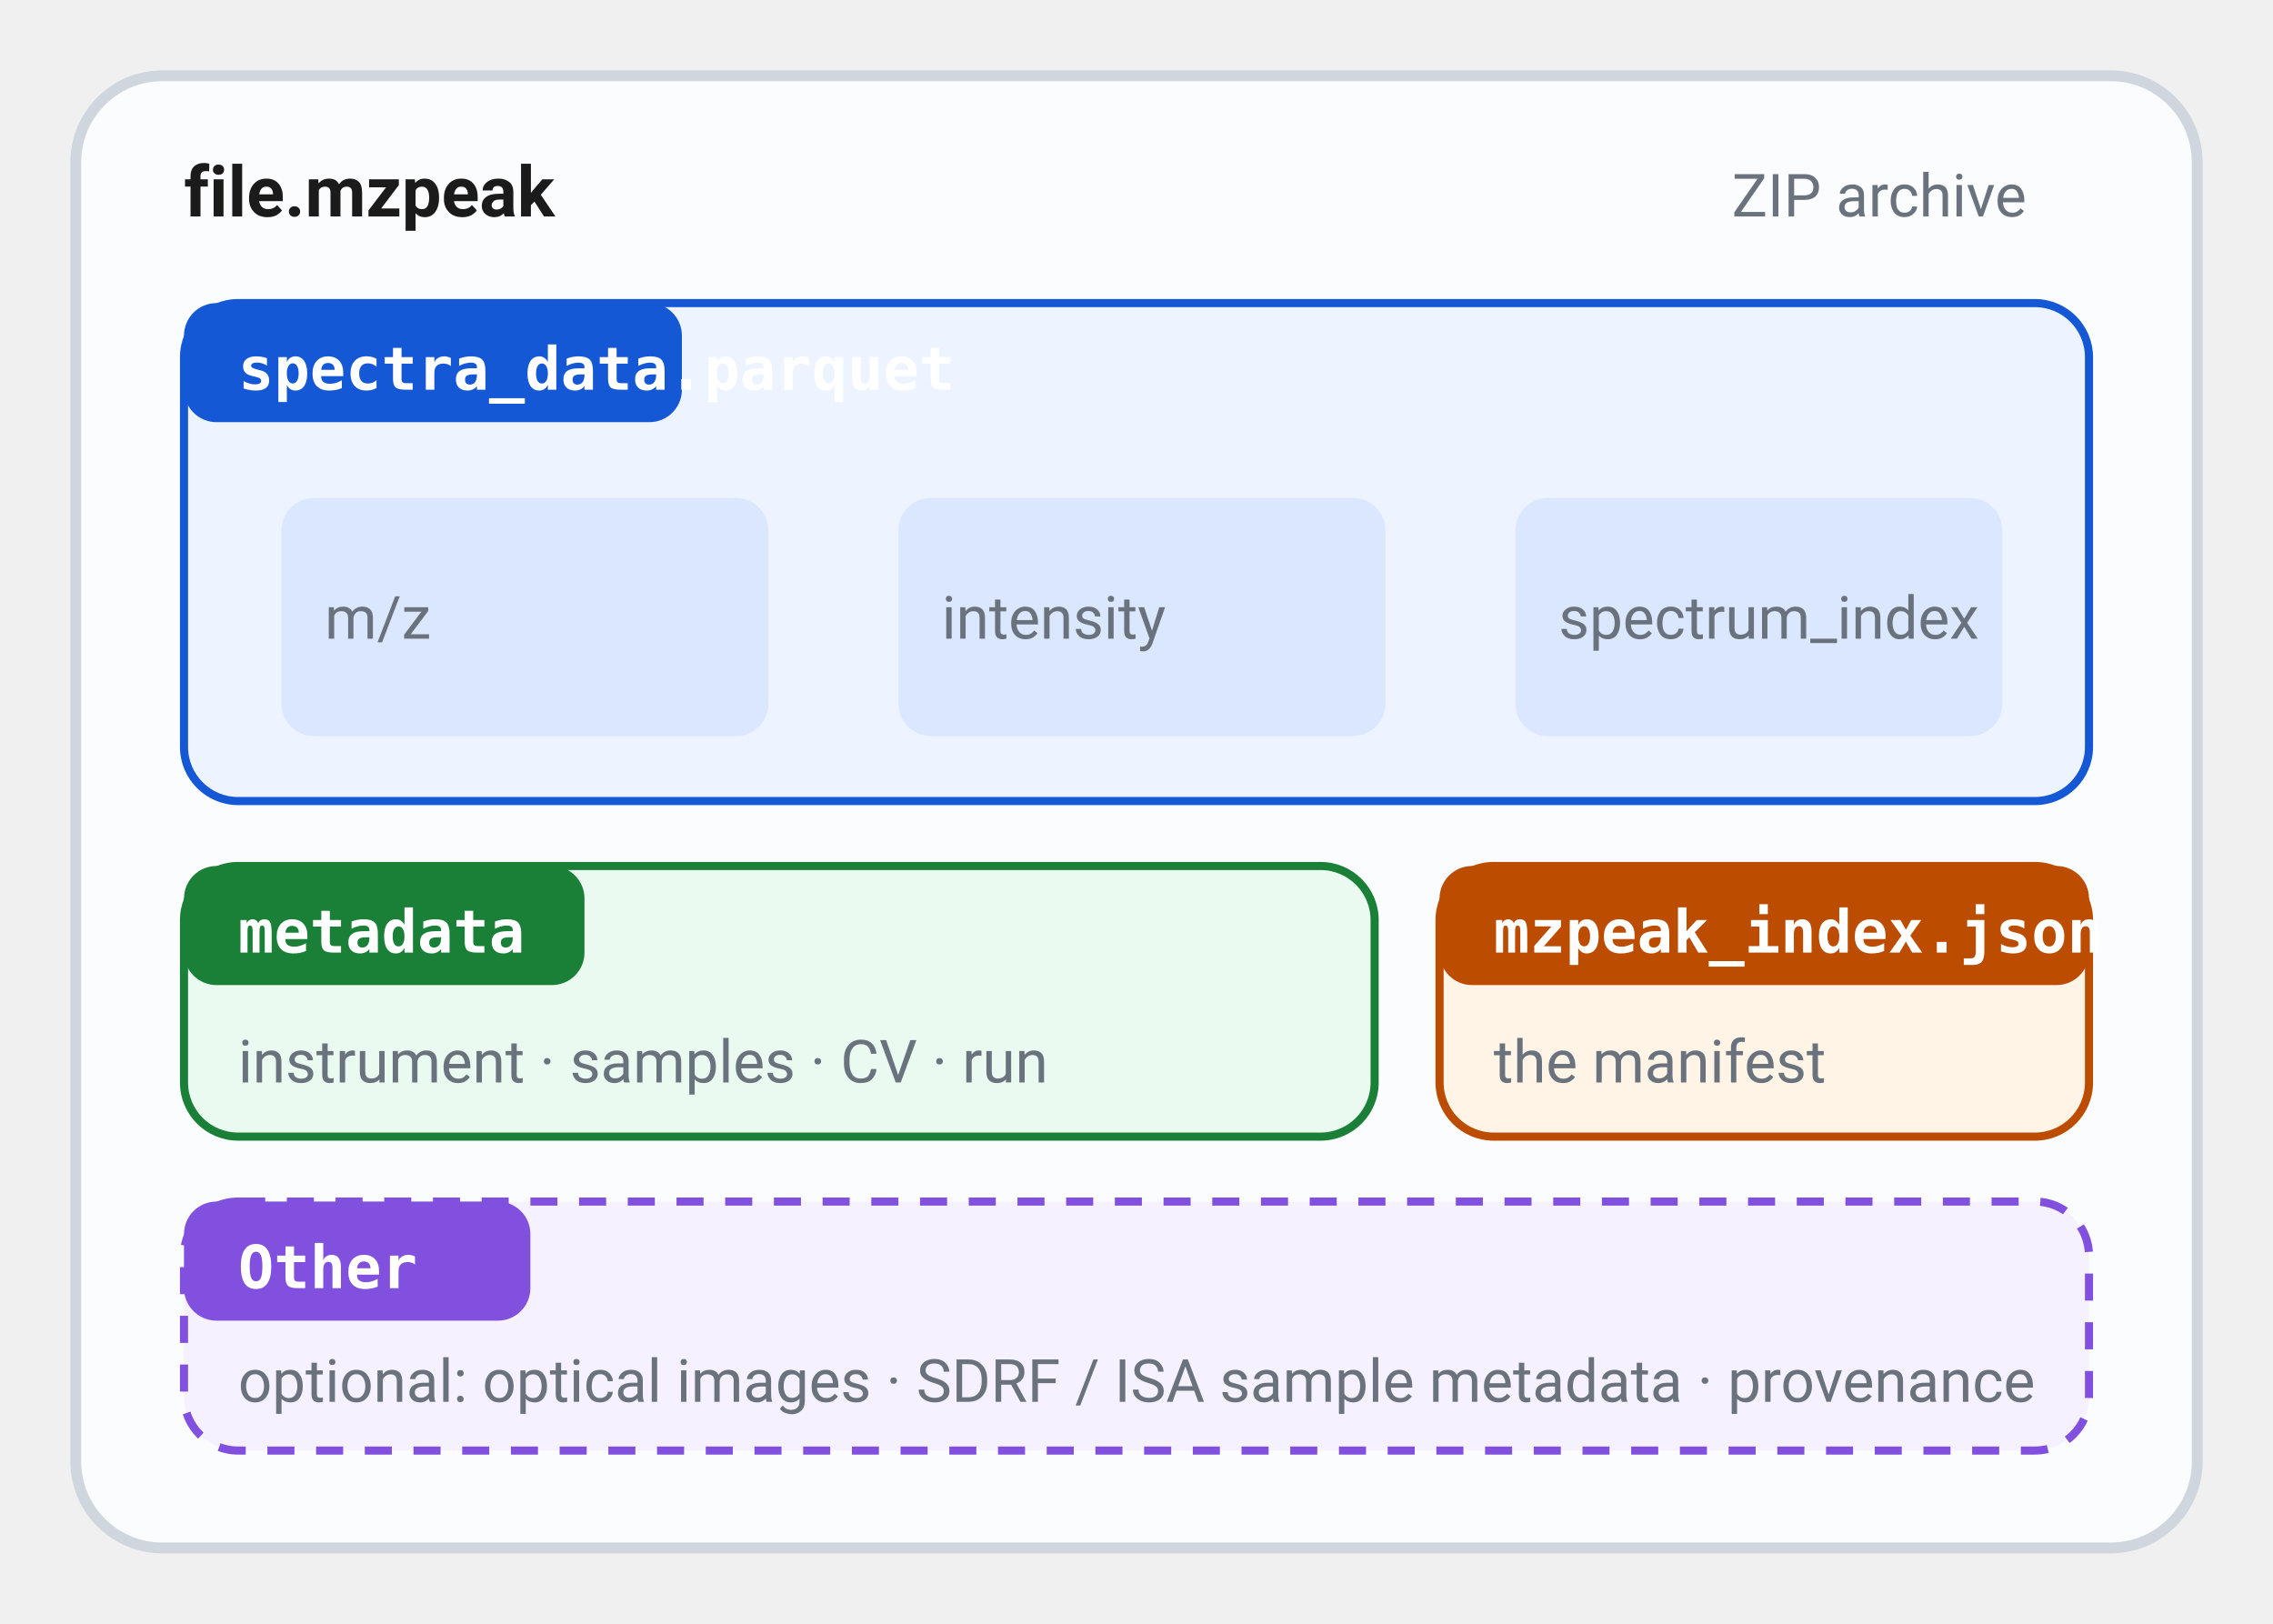
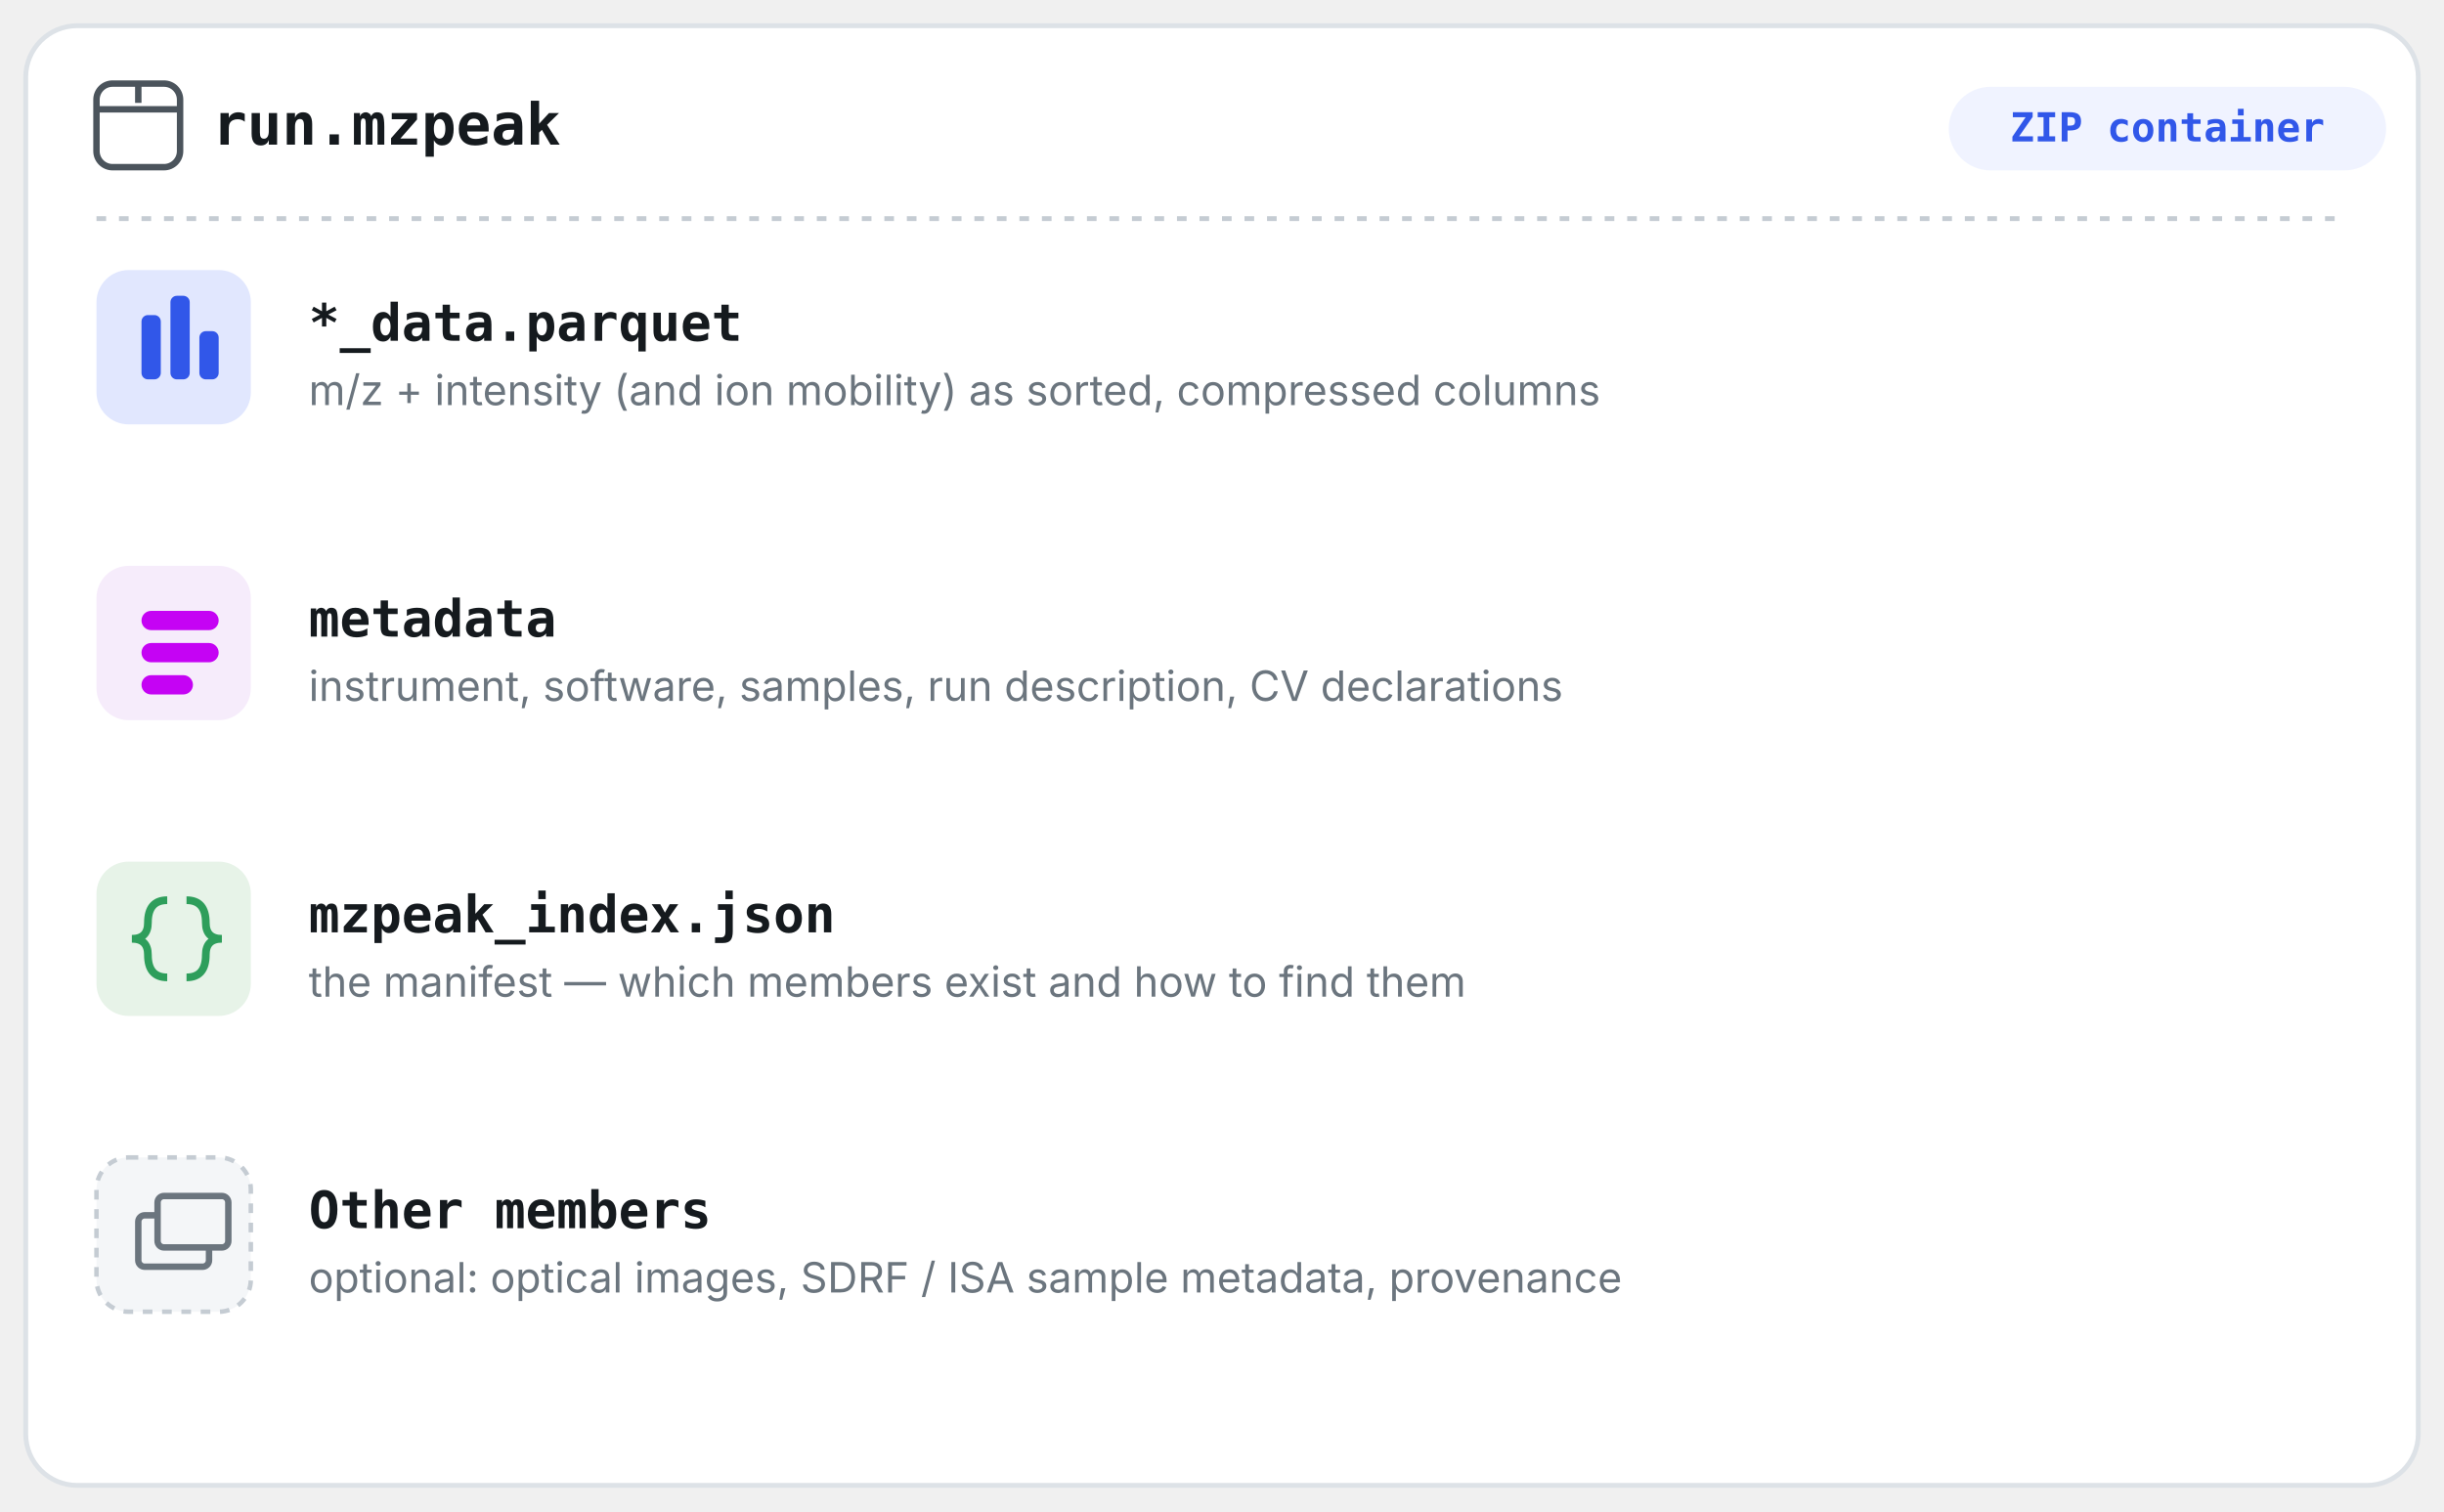
- <svg xmlns="http://www.w3.org/2000/svg" viewBox="0 0 420 300" role="img" aria-label="An mzPeak archive: a ZIP container holding Parquet data columns, a metadata member, and a JSON index.">
-   <defs>
-     <style>
-       .lbl { font: 600 13px -apple-system,Segoe UI,Roboto,Helvetica,Arial,sans-serif; fill:#1b1b1b; }
-       .sub { font: 400 11px -apple-system,Segoe UI,Roboto,Helvetica,Arial,sans-serif; fill:#6a737d; }
-       .tag { font: 700 11px ui-monospace,SFMono-Regular,Menlo,monospace; fill:#fff; }
-     </style>
-   </defs>
-   <rect x="14" y="14" width="392" height="272" rx="16" fill="#fbfcfd" stroke="#cfd6de" stroke-width="2" />
-   <text x="34" y="40" class="lbl">file.mzpeak</text>
-   <text x="320" y="40" class="sub">ZIP archive</text>
-   <rect x="34" y="56" width="352" height="92" rx="10" fill="#eef4ff" stroke="#1558d6" stroke-width="1.5" />
-   <rect x="34" y="56" width="92" height="22" rx="6" fill="#1558d6" />
-   <text x="44" y="72" class="tag">spectra_data.parquet</text>
+ <svg xmlns="http://www.w3.org/2000/svg" viewBox="0 0 760 470" role="img" aria-label="An mzPeak file is a ZIP container holding Parquet data tables, a metadata table, a JSON index, and optional other members.">
+   <style>
+     .nm { font-family: "IBM Plex Mono", ui-monospace, Menlo, Consolas, monospace; font-weight: 600; }
+     .ds { font-family: "IBM Plex Sans", system-ui, -apple-system, "Segoe UI", sans-serif; }
+     .pill { font-family: "IBM Plex Mono", ui-monospace, monospace; font-weight: 600; }
+   </style>
+   <rect x="8" y="8" width="744" height="454" rx="16" fill="#ffffff" stroke="#dde2e7" stroke-width="1.5" />
+   <rect x="30" y="26" width="26" height="26" rx="5" fill="none" stroke="#4b545c" stroke-width="2" />
+   <path d="M30 34 h26 M43 26 v6" stroke="#4b545c" stroke-width="2" fill="none" />
+   <text x="66" y="45" class="nm" font-size="18" fill="#151a1e">run.mzpeak</text>
+   <rect x="606" y="27" width="136" height="26" rx="13" fill="#f0f3ff" />
+   <text x="674" y="44" class="pill" font-size="12.5" fill="#3157e9" text-anchor="middle">ZIP container</text>
+   <line x1="30" y1="68" x2="730" y2="68" stroke="#c5ccd3" stroke-width="1.5" stroke-dasharray="3 4" />
  <g>
-     <rect x="52" y="92" width="90" height="44" rx="6" fill="#dbe7ff" />
-     <text x="60" y="118" class="sub">m/z</text>
-     <rect x="166" y="92" width="90" height="44" rx="6" fill="#dbe7ff" />
-     <text x="174" y="118" class="sub">intensity</text>
-     <rect x="280" y="92" width="90" height="44" rx="6" fill="#dbe7ff" />
-     <text x="288" y="118" class="sub">spectrum_index</text>
+     <rect x="30" y="84" width="48" height="48" rx="10" fill="#e1e7fe" />
+     <rect x="44" y="98" width="6" height="20" rx="2" fill="#3157e9" />
+     <rect x="53" y="92" width="6" height="26" rx="2" fill="#3157e9" />
+     <rect x="62" y="103" width="6" height="15" rx="2" fill="#3157e9" />
+     <text x="96" y="106" class="nm" font-size="16" fill="#151a1e">*_data.parquet</text>
+     <text x="96" y="126" class="ds" font-size="13" fill="#6b757e">m/z + intensity (and ion mobility) as sorted, compressed columns</text>
  </g>
-   <rect x="34" y="160" width="220" height="50" rx="10" fill="#eafaf0" stroke="#1a7f37" stroke-width="1.5" />
-   <rect x="34" y="160" width="74" height="22" rx="6" fill="#1a7f37" />
-   <text x="44" y="176" class="tag">metadata</text>
-   <text x="44" y="200" class="sub">instrument · samples · CV · run</text>
-   <rect x="266" y="160" width="120" height="50" rx="10" fill="#fff4e6" stroke="#bc4c00" stroke-width="1.5" />
-   <rect x="266" y="160" width="120" height="22" rx="6" fill="#bc4c00" />
-   <text x="276" y="176" class="tag">mzpeak_index.json</text>
-   <text x="276" y="200" class="sub">the manifest</text>
-   <rect x="34" y="222" width="352" height="46" rx="10" fill="#f6f1ff" stroke="#8250df" stroke-width="1.5" stroke-dasharray="5 4" />
-   <rect x="34" y="222" width="64" height="22" rx="6" fill="#8250df" />
-   <text x="44" y="238" class="tag">Other</text>
-   <text x="44" y="259" class="sub">optional: optical images · SDRF / ISA sample metadata · provenance</text>
+   <g>
+     <rect x="30" y="176" width="48" height="48" rx="10" fill="#f6ecfb" />
+     <rect x="44" y="190" width="24" height="6" rx="3" fill="#c503f4" />
+     <rect x="44" y="200" width="24" height="6" rx="3" fill="#c503f4" />
+     <rect x="44" y="210" width="16" height="6" rx="3" fill="#c503f4" />
+     <text x="96" y="198" class="nm" font-size="16" fill="#151a1e">metadata</text>
+     <text x="96" y="218" class="ds" font-size="13" fill="#6b757e">instrument, software, samples, run description, CV declarations</text>
+   </g>
+   <g>
+     <rect x="30" y="268" width="48" height="48" rx="10" fill="#e7f3e8" />
+     <path d="M52 280 q-6 0 -6 7 q0 5 -5 5 q5 0 5 5 q0 7 6 7" fill="none" stroke="#2e9e5b" stroke-width="2.4" />
+     <path d="M58 280 q6 0 6 7 q0 5 5 5 q-5 0 -5 5 q0 7 -6 7" fill="none" stroke="#2e9e5b" stroke-width="2.4" />
+     <text x="96" y="290" class="nm" font-size="16" fill="#151a1e">mzpeak_index.json</text>
+     <text x="96" y="310" class="ds" font-size="13" fill="#6b757e">the manifest — which members exist and how to find them</text>
+   </g>
+   <g>
+     <rect x="30" y="360" width="48" height="48" rx="10" fill="#f4f6f8" stroke="#c5ccd3" stroke-width="1.4" stroke-dasharray="3 3" />
+     <rect x="43" y="378" width="22" height="16" rx="2" fill="none" stroke="#6b757e" stroke-width="2" />
+     <rect x="49" y="372" width="22" height="16" rx="2" fill="#f4f6f8" stroke="#6b757e" stroke-width="2" />
+     <text x="96" y="382" class="nm" font-size="16" fill="#151a1e">Other members</text>
+     <text x="96" y="402" class="ds" font-size="13" fill="#6b757e">optional: optical images, SDRF / ISA sample metadata, provenance</text>
+   </g>
</svg>
